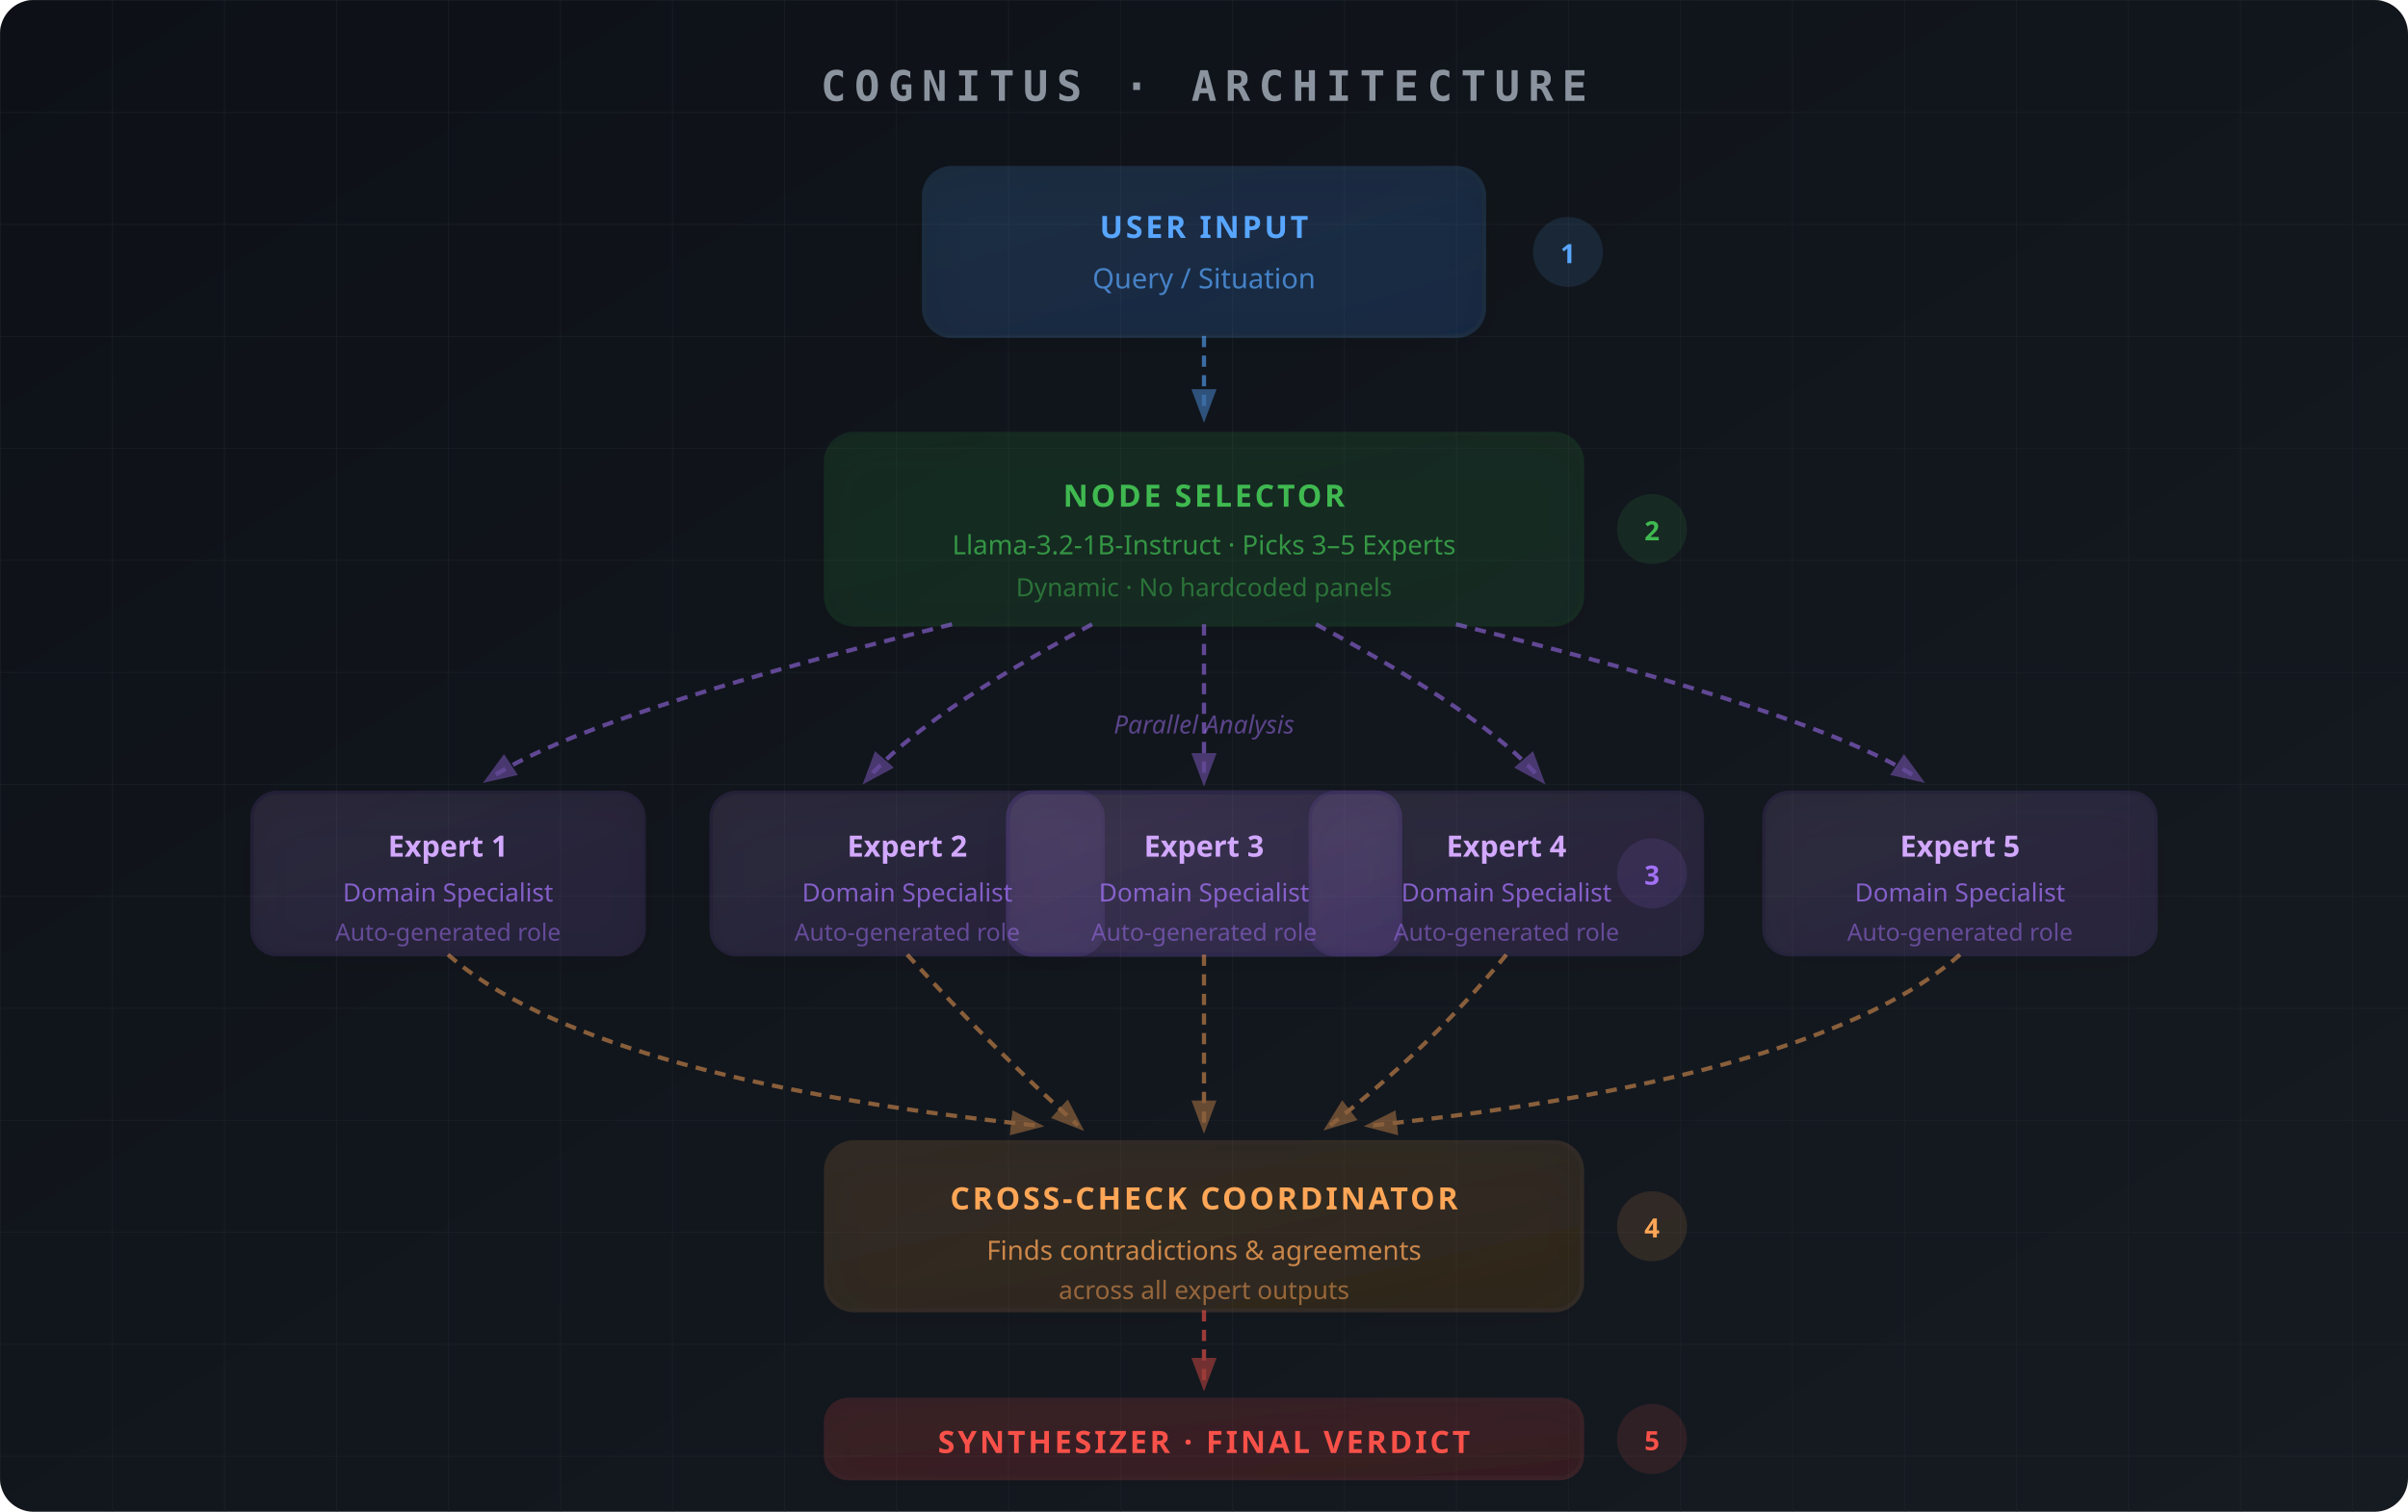
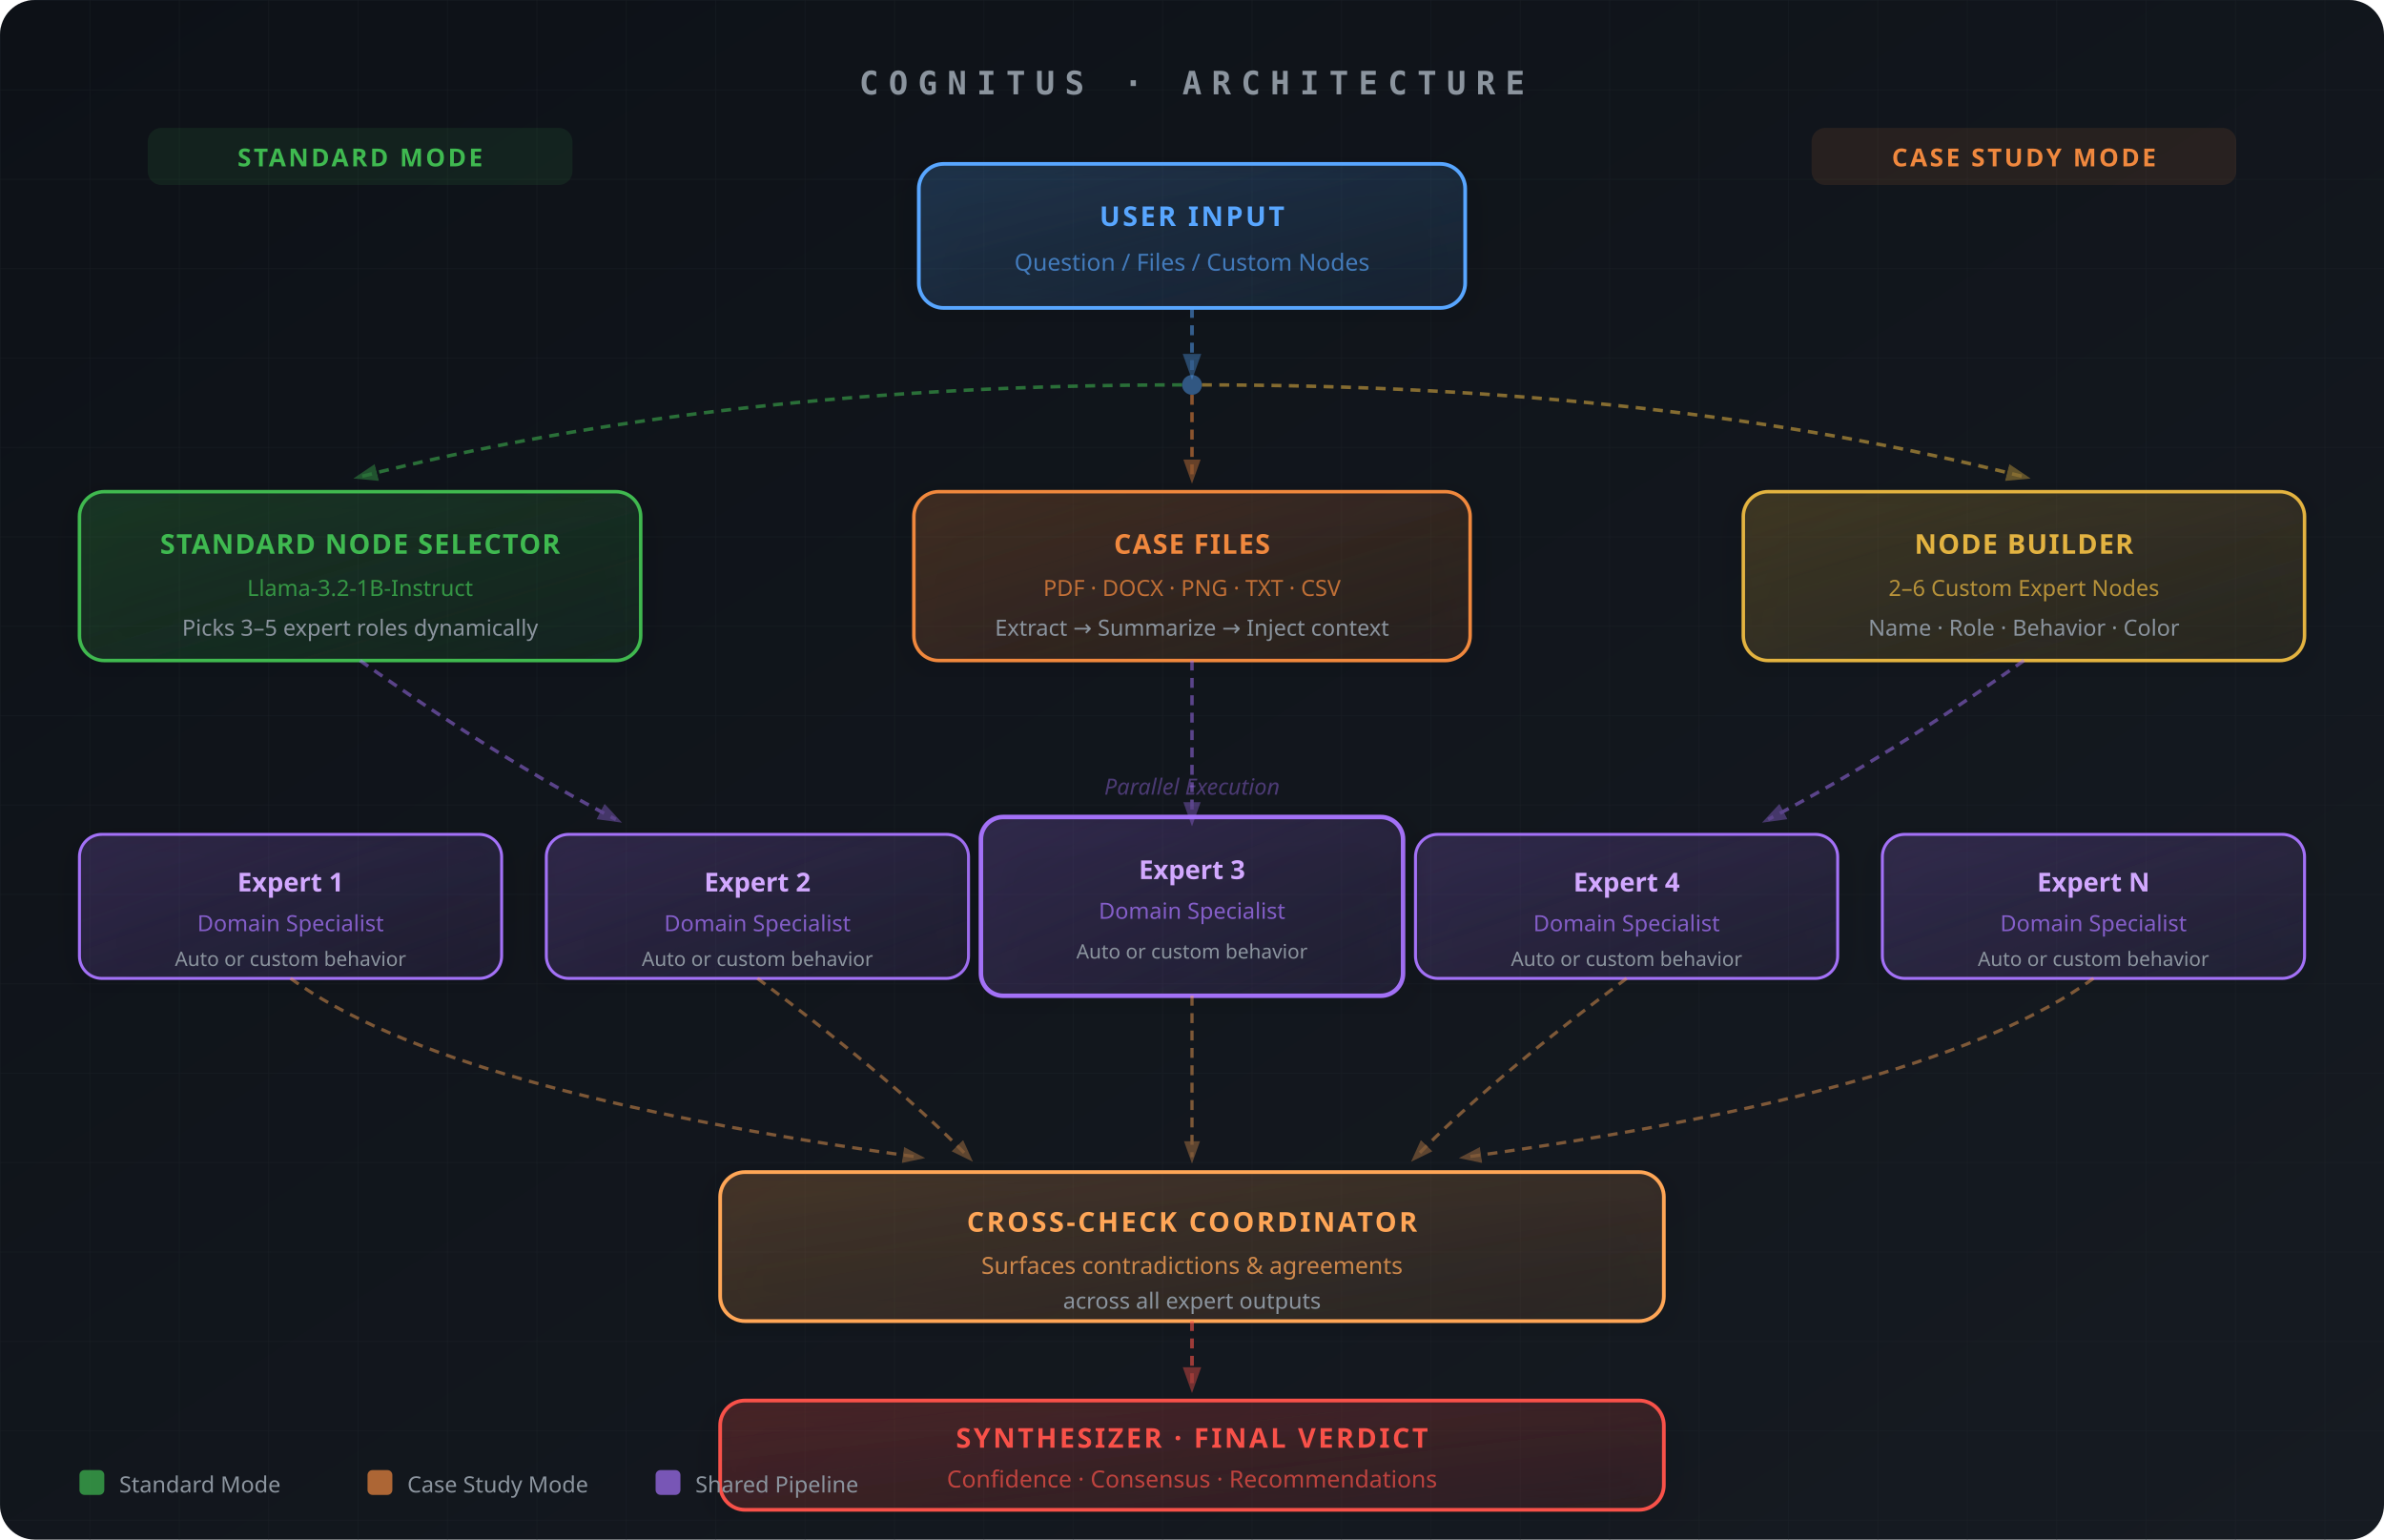
- <svg xmlns="http://www.w3.org/2000/svg" viewBox="0 0 860 540" width="860" height="540" font-family="'Segoe UI', system-ui, sans-serif">
+ <svg xmlns="http://www.w3.org/2000/svg" viewBox="0 0 960 620" width="960" height="620" font-family="'Segoe UI', system-ui, sans-serif">
  <defs>
    <linearGradient id="bg" x1="0%" y1="0%" x2="100%" y2="100%">
      <stop offset="0%" style="stop-color:#0d1117" />
      <stop offset="100%" style="stop-color:#161b22" />
    </linearGradient>
    <linearGradient id="userGrad" x1="0%" y1="0%" x2="100%" y2="100%">
-       <stop offset="0%" style="stop-color:#58a6ff" />
-       <stop offset="100%" style="stop-color:#388bfd" />
+       <stop offset="0%" style="stop-color:#58a6ff;stop-opacity:0.18" />
+       <stop offset="100%" style="stop-color:#58a6ff;stop-opacity:0.07" />
    </linearGradient>
-     <linearGradient id="selectorGrad" x1="0%" y1="0%" x2="100%" y2="100%">
-       <stop offset="0%" style="stop-color:#3fb950" />
-       <stop offset="100%" style="stop-color:#2ea043" />
+     <linearGradient id="stdGrad" x1="0%" y1="0%" x2="100%" y2="100%">
+       <stop offset="0%" style="stop-color:#3fb950;stop-opacity:0.18" />
+       <stop offset="100%" style="stop-color:#3fb950;stop-opacity:0.07" />
+     </linearGradient>
+     <linearGradient id="csFileGrad" x1="0%" y1="0%" x2="100%" y2="100%">
+       <stop offset="0%" style="stop-color:#f0883e;stop-opacity:0.18" />
+       <stop offset="100%" style="stop-color:#f0883e;stop-opacity:0.07" />
+     </linearGradient>
+     <linearGradient id="csNodeGrad" x1="0%" y1="0%" x2="100%" y2="100%">
+       <stop offset="0%" style="stop-color:#e3b341;stop-opacity:0.18" />
+       <stop offset="100%" style="stop-color:#e3b341;stop-opacity:0.07" />
    </linearGradient>
    <linearGradient id="expertGrad" x1="0%" y1="0%" x2="100%" y2="100%">
-       <stop offset="0%" style="stop-color:#d2a8ff" />
-       <stop offset="100%" style="stop-color:#a371f7" />
+       <stop offset="0%" style="stop-color:#a371f7;stop-opacity:0.18" />
+       <stop offset="100%" style="stop-color:#a371f7;stop-opacity:0.07" />
    </linearGradient>
    <linearGradient id="crossGrad" x1="0%" y1="0%" x2="100%" y2="100%">
-       <stop offset="0%" style="stop-color:#ffa657" />
-       <stop offset="100%" style="stop-color:#d18616" />
+       <stop offset="0%" style="stop-color:#ffa657;stop-opacity:0.18" />
+       <stop offset="100%" style="stop-color:#ffa657;stop-opacity:0.07" />
    </linearGradient>
    <linearGradient id="synthGrad" x1="0%" y1="0%" x2="100%" y2="100%">
-       <stop offset="0%" style="stop-color:#f85149" />
-       <stop offset="100%" style="stop-color:#da3633" />
+       <stop offset="0%" style="stop-color:#f85149;stop-opacity:0.2" />
+       <stop offset="100%" style="stop-color:#f85149;stop-opacity:0.08" />
    </linearGradient>
-     <filter id="glow">
-       <feGaussianBlur stdDeviation="3" result="coloredBlur" />
-       <feMerge>
-         <feMergeNode in="coloredBlur" />
-         <feMergeNode in="SourceGraphic" />
-       </feMerge>
+     <filter id="sh">
+       <feDropShadow dx="0" dy="3" stdDeviation="7" flood-color="#000" flood-opacity="0.4" />
    </filter>
-     <filter id="shadow">
-       <feDropShadow dx="0" dy="4" stdDeviation="8" flood-color="#000" flood-opacity="0.4" />
-     </filter>
-     <marker id="arrowBlue" markerWidth="8" markerHeight="8" refX="6" refY="3" orient="auto">
-       <path d="M0,0 L0,6 L8,3 z" fill="#58a6ff" opacity="0.7" />
+     <marker id="aBlue" markerWidth="7" markerHeight="7" refX="5" refY="3.5" orient="auto">
+       <path d="M0,1 L0,6 L7,3.5 z" fill="#58a6ff" opacity="0.7" />
    </marker>
-     <marker id="arrowPurple" markerWidth="8" markerHeight="8" refX="6" refY="3" orient="auto">
-       <path d="M0,0 L0,6 L8,3 z" fill="#a371f7" opacity="0.7" />
+     <marker id="aGreen" markerWidth="7" markerHeight="7" refX="5" refY="3.5" orient="auto">
+       <path d="M0,1 L0,6 L7,3.5 z" fill="#3fb950" opacity="0.7" />
    </marker>
-     <marker id="arrowOrange" markerWidth="8" markerHeight="8" refX="6" refY="3" orient="auto">
-       <path d="M0,0 L0,6 L8,3 z" fill="#ffa657" opacity="0.7" />
+     <marker id="aOrange" markerWidth="7" markerHeight="7" refX="5" refY="3.5" orient="auto">
+       <path d="M0,1 L0,6 L7,3.5 z" fill="#f0883e" opacity="0.7" />
    </marker>
-     <marker id="arrowRed" markerWidth="8" markerHeight="8" refX="6" refY="3" orient="auto">
-       <path d="M0,0 L0,6 L8,3 z" fill="#f85149" opacity="0.7" />
+     <marker id="aYellow" markerWidth="7" markerHeight="7" refX="5" refY="3.5" orient="auto">
+       <path d="M0,1 L0,6 L7,3.5 z" fill="#e3b341" opacity="0.7" />
+     </marker>
+     <marker id="aPurple" markerWidth="7" markerHeight="7" refX="5" refY="3.5" orient="auto">
+       <path d="M0,1 L0,6 L7,3.5 z" fill="#a371f7" opacity="0.7" />
+     </marker>
+     <marker id="aAmber" markerWidth="7" markerHeight="7" refX="5" refY="3.5" orient="auto">
+       <path d="M0,1 L0,6 L7,3.5 z" fill="#ffa657" opacity="0.7" />
+     </marker>
+     <marker id="aRed" markerWidth="7" markerHeight="7" refX="5" refY="3.5" orient="auto">
+       <path d="M0,1 L0,6 L7,3.5 z" fill="#f85149" opacity="0.7" />
    </marker>
  </defs>
-   <rect width="860" height="540" fill="url(#bg)" rx="12" />
-   <pattern id="grid" width="40" height="40" patternUnits="userSpaceOnUse">
-     <path d="M 40 0 L 0 0 0 40" fill="none" stroke="#21262d" stroke-width="0.5" />
+   <rect width="960" height="620" fill="url(#bg)" rx="14" />
+   <pattern id="grid" width="36" height="36" patternUnits="userSpaceOnUse">
+     <path d="M 36 0 L 0 0 0 36" fill="none" stroke="#21262d" stroke-width="0.4" />
  </pattern>
-   <rect width="860" height="540" fill="url(#grid)" rx="12" opacity="0.6" />
-   <text x="430" y="36" text-anchor="middle" font-size="15" font-weight="600" fill="#8b949e" letter-spacing="3" font-family="monospace">COGNITUS · ARCHITECTURE</text>
-   <g filter="url(#shadow)">
-     <rect x="330" y="60" width="200" height="60" rx="10" fill="url(#userGrad)" opacity="0.15" stroke="#58a6ff" stroke-width="1.5" />
+   <rect width="960" height="620" fill="url(#grid)" rx="14" opacity="0.55" />
+   <text x="480" y="38" text-anchor="middle" font-size="13" font-weight="600" fill="#8b949e" letter-spacing="4" font-family="monospace">COGNITUS · ARCHITECTURE</text>
+   <rect x="60" y="52" width="170" height="22" rx="5" fill="#3fb950" opacity="0.1" stroke="#3fb950" stroke-width="1" />
+   <text x="145" y="67" text-anchor="middle" font-size="10" fill="#3fb950" font-weight="700" letter-spacing="1">STANDARD MODE</text>
+   <rect x="730" y="52" width="170" height="22" rx="5" fill="#f0883e" opacity="0.1" stroke="#f0883e" stroke-width="1" />
+   <text x="815" y="67" text-anchor="middle" font-size="10" fill="#f0883e" font-weight="700" letter-spacing="1">CASE STUDY MODE</text>
+   <g filter="url(#sh)">
+     <rect x="370" y="66" width="220" height="58" rx="10" fill="url(#userGrad)" stroke="#58a6ff" stroke-width="1.5" />
  </g>
-   <text x="430" y="85" text-anchor="middle" font-size="11" fill="#58a6ff" font-weight="700" letter-spacing="1">USER INPUT</text>
-   <text x="430" y="103" text-anchor="middle" font-size="10" fill="#58a6ff" opacity="0.7">Query / Situation</text>
-   <line x1="430" y1="120" x2="430" y2="148" stroke="#58a6ff" stroke-width="1.5" stroke-dasharray="4,3" opacity="0.6" marker-end="url(#arrowBlue)" />
-   <g filter="url(#shadow)">
-     <rect x="295" y="155" width="270" height="68" rx="10" fill="url(#selectorGrad)" opacity="0.12" stroke="#3fb950" stroke-width="1.5" />
+   <text x="480" y="91" text-anchor="middle" font-size="11" fill="#58a6ff" font-weight="700" letter-spacing="1">USER INPUT</text>
+   <text x="480" y="109" text-anchor="middle" font-size="9.5" fill="#58a6ff" opacity="0.65">Question / Files / Custom Nodes</text>
+   <line x1="480" y1="124" x2="480" y2="150" stroke="#58a6ff" stroke-width="1.5" stroke-dasharray="4,3" opacity="0.5" marker-end="url(#aBlue)" />
+   <circle cx="480" cy="155" r="4" fill="#58a6ff" opacity="0.45" />
+   <path d="M 476 155 Q 290 155 145 192" stroke="#3fb950" stroke-width="1.4" stroke-dasharray="4,3" fill="none" opacity="0.55" marker-end="url(#aGreen)" />
+   <line x1="480" y1="159" x2="480" y2="192" stroke="#f0883e" stroke-width="1.4" stroke-dasharray="4,3" opacity="0.55" marker-end="url(#aOrange)" />
+   <path d="M 484 155 Q 670 155 815 192" stroke="#e3b341" stroke-width="1.4" stroke-dasharray="4,3" fill="none" opacity="0.55" marker-end="url(#aYellow)" />
+   <g filter="url(#sh)">
+     <rect x="32" y="198" width="226" height="68" rx="10" fill="url(#stdGrad)" stroke="#3fb950" stroke-width="1.4" />
  </g>
-   <text x="430" y="181" text-anchor="middle" font-size="11" fill="#3fb950" font-weight="700" letter-spacing="1">NODE SELECTOR</text>
-   <text x="430" y="198" text-anchor="middle" font-size="9.5" fill="#3fb950" opacity="0.75">Llama-3.2-1B-Instruct · Picks 3–5 Experts</text>
-   <text x="430" y="213" text-anchor="middle" font-size="9" fill="#3fb950" opacity="0.5">Dynamic · No hardcoded panels</text>
-   <path d="M 340 223 Q 210 255 175 278" stroke="#a371f7" stroke-width="1.5" stroke-dasharray="4,3" fill="none" opacity="0.55" marker-end="url(#arrowPurple)" />
-   <path d="M 390 223 Q 330 255 310 278" stroke="#a371f7" stroke-width="1.5" stroke-dasharray="4,3" fill="none" opacity="0.55" marker-end="url(#arrowPurple)" />
-   <line x1="430" y1="223" x2="430" y2="278" stroke="#a371f7" stroke-width="1.5" stroke-dasharray="4,3" opacity="0.55" marker-end="url(#arrowPurple)" />
-   <path d="M 470 223 Q 530 255 550 278" stroke="#a371f7" stroke-width="1.5" stroke-dasharray="4,3" fill="none" opacity="0.55" marker-end="url(#arrowPurple)" />
-   <path d="M 520 223 Q 650 255 685 278" stroke="#a371f7" stroke-width="1.5" stroke-dasharray="4,3" fill="none" opacity="0.55" marker-end="url(#arrowPurple)" />
-   <text x="430" y="262" text-anchor="middle" font-size="9" fill="#a371f7" opacity="0.5" font-style="italic">Parallel Analysis</text>
-   <g filter="url(#shadow)">
-     <rect x="90" y="283" width="140" height="58" rx="9" fill="url(#expertGrad)" opacity="0.12" stroke="#a371f7" stroke-width="1.2" />
+   <text x="145" y="223" text-anchor="middle" font-size="11" fill="#3fb950" font-weight="700" letter-spacing="0.5">STANDARD NODE SELECTOR</text>
+   <text x="145" y="240" text-anchor="middle" font-size="9" fill="#3fb950" opacity="0.75">Llama-3.2-1B-Instruct</text>
+   <text x="145" y="256" text-anchor="middle" font-size="9" fill="#8b949e">Picks 3–5 expert roles dynamically</text>
+   <g filter="url(#sh)">
+     <rect x="368" y="198" width="224" height="68" rx="10" fill="url(#csFileGrad)" stroke="#f0883e" stroke-width="1.4" />
  </g>
-   <text x="160" y="306" text-anchor="middle" font-size="10.5" fill="#d2a8ff" font-weight="700">Expert 1</text>
-   <text x="160" y="322" text-anchor="middle" font-size="9" fill="#a371f7" opacity="0.75">Domain Specialist</text>
-   <text x="160" y="336" text-anchor="middle" font-size="8.5" fill="#a371f7" opacity="0.5">Auto-generated role</text>
-   <g filter="url(#shadow)">
-     <rect x="254" y="283" width="140" height="58" rx="9" fill="url(#expertGrad)" opacity="0.12" stroke="#a371f7" stroke-width="1.2" />
+   <text x="480" y="223" text-anchor="middle" font-size="11" fill="#f0883e" font-weight="700" letter-spacing="0.5">CASE FILES</text>
+   <text x="480" y="240" text-anchor="middle" font-size="9" fill="#f0883e" opacity="0.75">PDF · DOCX · PNG · TXT · CSV</text>
+   <text x="480" y="256" text-anchor="middle" font-size="9" fill="#8b949e">Extract → Summarize → Inject context</text>
+   <g filter="url(#sh)">
+     <rect x="702" y="198" width="226" height="68" rx="10" fill="url(#csNodeGrad)" stroke="#e3b341" stroke-width="1.4" />
  </g>
-   <text x="324" y="306" text-anchor="middle" font-size="10.5" fill="#d2a8ff" font-weight="700">Expert 2</text>
-   <text x="324" y="322" text-anchor="middle" font-size="9" fill="#a371f7" opacity="0.75">Domain Specialist</text>
-   <text x="324" y="336" text-anchor="middle" font-size="8.5" fill="#a371f7" opacity="0.5">Auto-generated role</text>
-   <g filter="url(#shadow)">
-     <rect x="360" y="283" width="140" height="58" rx="9" fill="url(#expertGrad)" opacity="0.18" stroke="#a371f7" stroke-width="1.5" />
+   <text x="815" y="223" text-anchor="middle" font-size="11" fill="#e3b341" font-weight="700" letter-spacing="0.5">NODE BUILDER</text>
+   <text x="815" y="240" text-anchor="middle" font-size="9" fill="#e3b341" opacity="0.75">2–6 Custom Expert Nodes</text>
+   <text x="815" y="256" text-anchor="middle" font-size="9" fill="#8b949e">Name · Role · Behavior · Color</text>
+   <path d="M 145 266 Q 200 305 248 330" stroke="#a371f7" stroke-width="1.4" stroke-dasharray="4,3" fill="none" opacity="0.5" marker-end="url(#aPurple)" />
+   <path d="M 480 266 Q 480 298 480 330" stroke="#a371f7" stroke-width="1.4" stroke-dasharray="4,3" fill="none" opacity="0.5" marker-end="url(#aPurple)" />
+   <path d="M 815 266 Q 760 305 712 330" stroke="#a371f7" stroke-width="1.4" stroke-dasharray="4,3" fill="none" opacity="0.5" marker-end="url(#aPurple)" />
+   <text x="480" y="320" text-anchor="middle" font-size="9" fill="#a371f7" opacity="0.4" font-style="italic">Parallel Execution</text>
+   <g filter="url(#sh)">
+     <rect x="32" y="336" width="170" height="58" rx="9" fill="url(#expertGrad)" stroke="#a371f7" stroke-width="1.2" />
  </g>
-   <text x="430" y="306" text-anchor="middle" font-size="10.5" fill="#d2a8ff" font-weight="700">Expert 3</text>
-   <text x="430" y="322" text-anchor="middle" font-size="9" fill="#a371f7" opacity="0.75">Domain Specialist</text>
-   <text x="430" y="336" text-anchor="middle" font-size="8.5" fill="#a371f7" opacity="0.5">Auto-generated role</text>
-   <g filter="url(#shadow)">
-     <rect x="468" y="283" width="140" height="58" rx="9" fill="url(#expertGrad)" opacity="0.12" stroke="#a371f7" stroke-width="1.2" />
+   <text x="117" y="359" text-anchor="middle" font-size="10.5" fill="#d2a8ff" font-weight="700">Expert 1</text>
+   <text x="117" y="375" text-anchor="middle" font-size="9" fill="#a371f7" opacity="0.75">Domain Specialist</text>
+   <text x="117" y="389" text-anchor="middle" font-size="8" fill="#8b949e">Auto or custom behavior</text>
+   <g filter="url(#sh)">
+     <rect x="220" y="336" width="170" height="58" rx="9" fill="url(#expertGrad)" stroke="#a371f7" stroke-width="1.2" />
  </g>
-   <text x="538" y="306" text-anchor="middle" font-size="10.5" fill="#d2a8ff" font-weight="700">Expert 4</text>
-   <text x="538" y="322" text-anchor="middle" font-size="9" fill="#a371f7" opacity="0.75">Domain Specialist</text>
-   <text x="538" y="336" text-anchor="middle" font-size="8.5" fill="#a371f7" opacity="0.5">Auto-generated role</text>
-   <g filter="url(#shadow)">
-     <rect x="630" y="283" width="140" height="58" rx="9" fill="url(#expertGrad)" opacity="0.12" stroke="#a371f7" stroke-width="1.2" />
+   <text x="305" y="359" text-anchor="middle" font-size="10.5" fill="#d2a8ff" font-weight="700">Expert 2</text>
+   <text x="305" y="375" text-anchor="middle" font-size="9" fill="#a371f7" opacity="0.75">Domain Specialist</text>
+   <text x="305" y="389" text-anchor="middle" font-size="8" fill="#8b949e">Auto or custom behavior</text>
+   <g filter="url(#sh)">
+     <rect x="395" y="329" width="170" height="72" rx="9" fill="url(#expertGrad)" stroke="#a371f7" stroke-width="1.8" />
  </g>
-   <text x="700" y="306" text-anchor="middle" font-size="10.5" fill="#d2a8ff" font-weight="700">Expert 5</text>
-   <text x="700" y="322" text-anchor="middle" font-size="9" fill="#a371f7" opacity="0.75">Domain Specialist</text>
-   <text x="700" y="336" text-anchor="middle" font-size="8.5" fill="#a371f7" opacity="0.5">Auto-generated role</text>
-   <path d="M 160 341 Q 210 385 370 402" stroke="#ffa657" stroke-width="1.5" stroke-dasharray="4,3" fill="none" opacity="0.5" marker-end="url(#arrowOrange)" />
-   <path d="M 324 341 Q 355 375 385 402" stroke="#ffa657" stroke-width="1.5" stroke-dasharray="4,3" fill="none" opacity="0.5" marker-end="url(#arrowOrange)" />
-   <line x1="430" y1="341" x2="430" y2="402" stroke="#ffa657" stroke-width="1.5" stroke-dasharray="4,3" opacity="0.5" marker-end="url(#arrowOrange)" />
-   <path d="M 538 341 Q 510 375 475 402" stroke="#ffa657" stroke-width="1.5" stroke-dasharray="4,3" fill="none" opacity="0.5" marker-end="url(#arrowOrange)" />
-   <path d="M 700 341 Q 650 385 490 402" stroke="#ffa657" stroke-width="1.5" stroke-dasharray="4,3" fill="none" opacity="0.5" marker-end="url(#arrowOrange)" />
-   <g filter="url(#shadow)">
-     <rect x="295" y="408" width="270" height="60" rx="10" fill="url(#crossGrad)" opacity="0.12" stroke="#ffa657" stroke-width="1.5" />
+   <text x="480" y="354" text-anchor="middle" font-size="10.5" fill="#d2a8ff" font-weight="700">Expert 3</text>
+   <text x="480" y="370" text-anchor="middle" font-size="9" fill="#a371f7" opacity="0.75">Domain Specialist</text>
+   <text x="480" y="386" text-anchor="middle" font-size="8" fill="#8b949e">Auto or custom behavior</text>
+   <g filter="url(#sh)">
+     <rect x="570" y="336" width="170" height="58" rx="9" fill="url(#expertGrad)" stroke="#a371f7" stroke-width="1.2" />
  </g>
-   <text x="430" y="432" text-anchor="middle" font-size="11" fill="#ffa657" font-weight="700" letter-spacing="1">CROSS-CHECK COORDINATOR</text>
-   <text x="430" y="450" text-anchor="middle" font-size="9.5" fill="#ffa657" opacity="0.75">Finds contradictions &amp; agreements</text>
-   <text x="430" y="464" text-anchor="middle" font-size="9" fill="#ffa657" opacity="0.5">across all expert outputs</text>
-   <line x1="430" y1="468" x2="430" y2="494" stroke="#f85149" stroke-width="1.5" stroke-dasharray="4,3" opacity="0.6" marker-end="url(#arrowRed)" />
-   <g filter="url(#shadow)">
-     <rect x="295" y="500" width="270" height="28" rx="8" fill="url(#synthGrad)" opacity="0.15" stroke="#f85149" stroke-width="1.5" />
+   <text x="655" y="359" text-anchor="middle" font-size="10.5" fill="#d2a8ff" font-weight="700">Expert 4</text>
+   <text x="655" y="375" text-anchor="middle" font-size="9" fill="#a371f7" opacity="0.75">Domain Specialist</text>
+   <text x="655" y="389" text-anchor="middle" font-size="8" fill="#8b949e">Auto or custom behavior</text>
+   <g filter="url(#sh)">
+     <rect x="758" y="336" width="170" height="58" rx="9" fill="url(#expertGrad)" stroke="#a371f7" stroke-width="1.2" />
  </g>
-   <text x="430" y="519" text-anchor="middle" font-size="11" fill="#f85149" font-weight="700" letter-spacing="1">SYNTHESIZER · FINAL VERDICT</text>
-   <circle cx="560" cy="90" r="12" fill="#58a6ff" opacity="0.12" stroke="#58a6ff" stroke-width="1" />
-   <text x="560" y="94" text-anchor="middle" font-size="9.5" fill="#58a6ff" font-weight="700">1</text>
-   <circle cx="590" cy="189" r="12" fill="#3fb950" opacity="0.12" stroke="#3fb950" stroke-width="1" />
-   <text x="590" y="193" text-anchor="middle" font-size="9.5" fill="#3fb950" font-weight="700">2</text>
-   <circle cx="590" cy="312" r="12" fill="#a371f7" opacity="0.12" stroke="#a371f7" stroke-width="1" />
-   <text x="590" y="316" text-anchor="middle" font-size="9.5" fill="#a371f7" font-weight="700">3</text>
-   <circle cx="590" cy="438" r="12" fill="#ffa657" opacity="0.12" stroke="#ffa657" stroke-width="1" />
-   <text x="590" y="442" text-anchor="middle" font-size="9.5" fill="#ffa657" font-weight="700">4</text>
-   <circle cx="590" cy="514" r="12" fill="#f85149" opacity="0.12" stroke="#f85149" stroke-width="1" />
-   <text x="590" y="518" text-anchor="middle" font-size="9.5" fill="#f85149" font-weight="700">5</text>
+   <text x="843" y="359" text-anchor="middle" font-size="10.5" fill="#d2a8ff" font-weight="700">Expert N</text>
+   <text x="843" y="375" text-anchor="middle" font-size="9" fill="#a371f7" opacity="0.75">Domain Specialist</text>
+   <text x="843" y="389" text-anchor="middle" font-size="8" fill="#8b949e">Auto or custom behavior</text>
+   <path d="M 117 394 Q 180 440 370 466" stroke="#ffa657" stroke-width="1.3" stroke-dasharray="4,3" fill="none" opacity="0.45" marker-end="url(#aAmber)" />
+   <path d="M 305 394 Q 360 435 390 466" stroke="#ffa657" stroke-width="1.3" stroke-dasharray="4,3" fill="none" opacity="0.45" marker-end="url(#aAmber)" />
+   <line x1="480" y1="401" x2="480" y2="466" stroke="#ffa657" stroke-width="1.3" stroke-dasharray="4,3" opacity="0.45" marker-end="url(#aAmber)" />
+   <path d="M 655 394 Q 600 435 570 466" stroke="#ffa657" stroke-width="1.3" stroke-dasharray="4,3" fill="none" opacity="0.45" marker-end="url(#aAmber)" />
+   <path d="M 843 394 Q 780 440 590 466" stroke="#ffa657" stroke-width="1.3" stroke-dasharray="4,3" fill="none" opacity="0.45" marker-end="url(#aAmber)" />
+   <g filter="url(#sh)">
+     <rect x="290" y="472" width="380" height="60" rx="10" fill="url(#crossGrad)" stroke="#ffa657" stroke-width="1.5" />
+   </g>
+   <text x="480" y="496" text-anchor="middle" font-size="11" fill="#ffa657" font-weight="700" letter-spacing="1">CROSS-CHECK COORDINATOR</text>
+   <text x="480" y="513" text-anchor="middle" font-size="9.5" fill="#ffa657" opacity="0.75">Surfaces contradictions &amp; agreements</text>
+   <text x="480" y="527" text-anchor="middle" font-size="9" fill="#8b949e">across all expert outputs</text>
+   <line x1="480" y1="532" x2="480" y2="558" stroke="#f85149" stroke-width="1.5" stroke-dasharray="4,3" opacity="0.6" marker-end="url(#aRed)" />
+   <g filter="url(#sh)">
+     <rect x="290" y="564" width="380" height="44" rx="10" fill="url(#synthGrad)" stroke="#f85149" stroke-width="1.5" />
+   </g>
+   <text x="480" y="583" text-anchor="middle" font-size="11" fill="#f85149" font-weight="700" letter-spacing="1">SYNTHESIZER · FINAL VERDICT</text>
+   <text x="480" y="599" text-anchor="middle" font-size="9.5" fill="#f85149" opacity="0.7">Confidence · Consensus · Recommendations</text>
+   <rect x="32" y="592" width="10" height="10" rx="2" fill="#3fb950" opacity="0.7" />
+   <text x="48" y="601" font-size="9" fill="#8b949e">Standard Mode</text>
+   <rect x="148" y="592" width="10" height="10" rx="2" fill="#f0883e" opacity="0.7" />
+   <text x="164" y="601" font-size="9" fill="#8b949e">Case Study Mode</text>
+   <rect x="264" y="592" width="10" height="10" rx="2" fill="#a371f7" opacity="0.7" />
+   <text x="280" y="601" font-size="9" fill="#8b949e">Shared Pipeline</text>
</svg>
